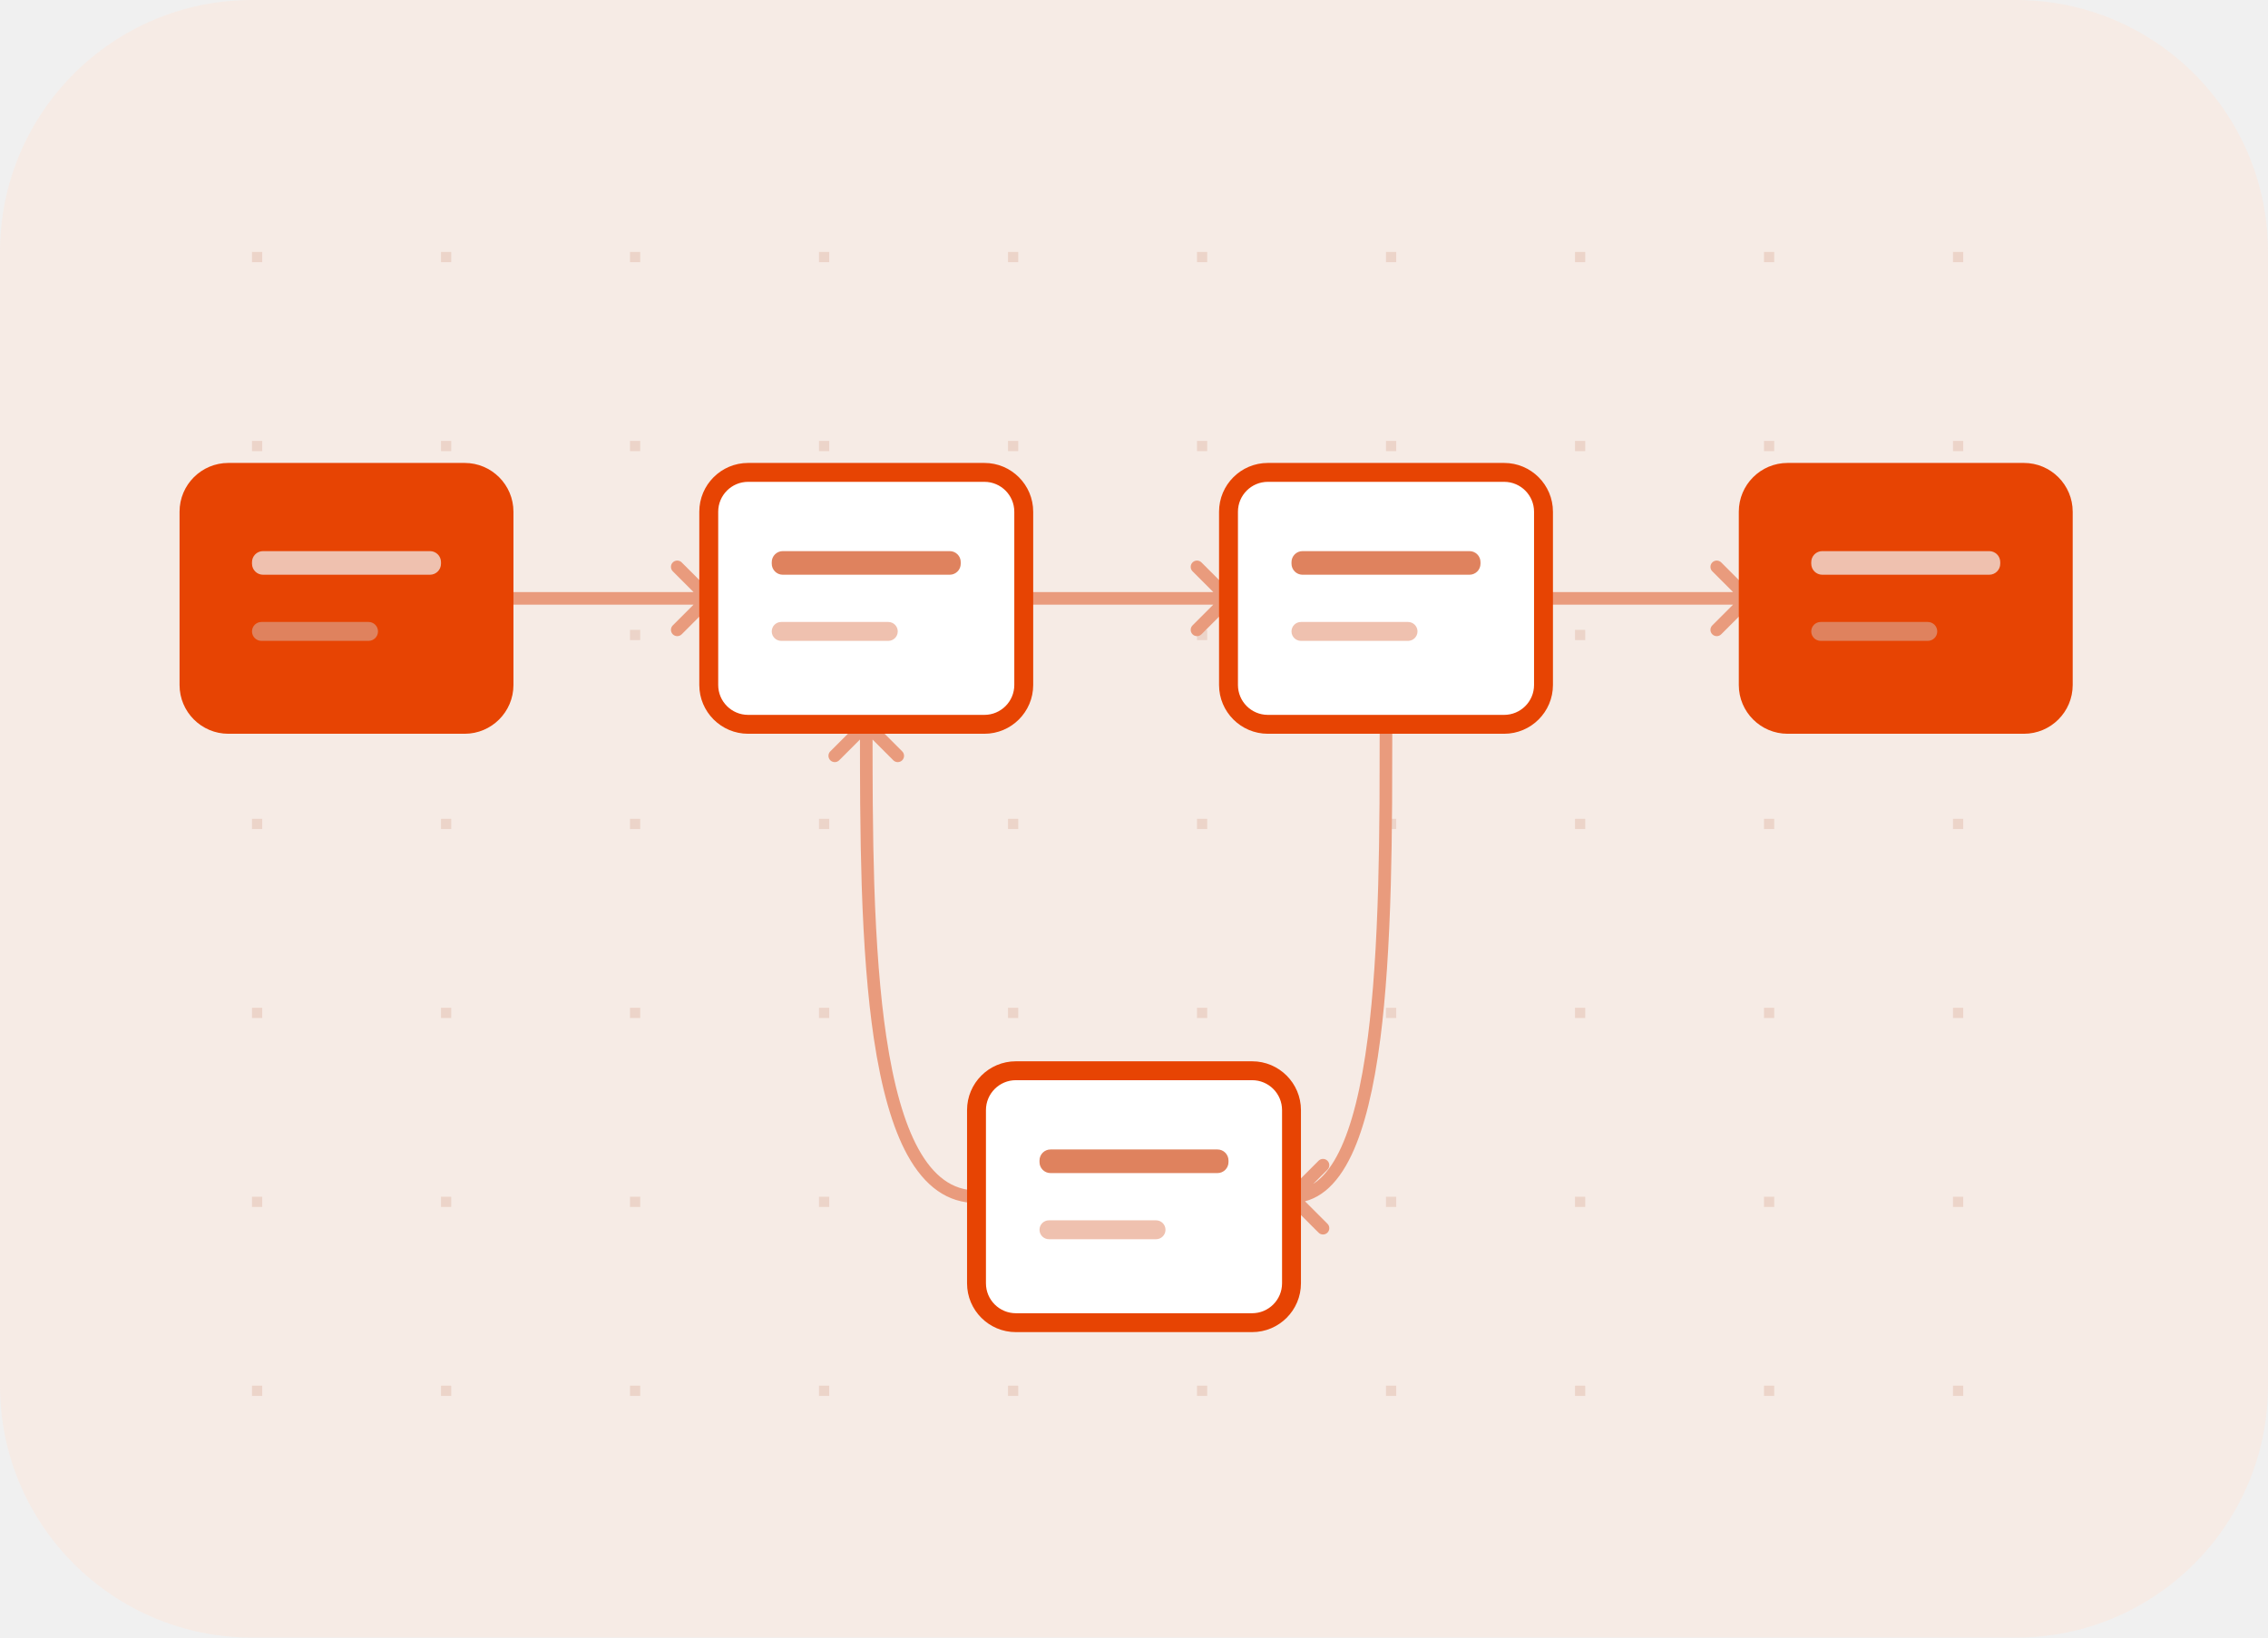
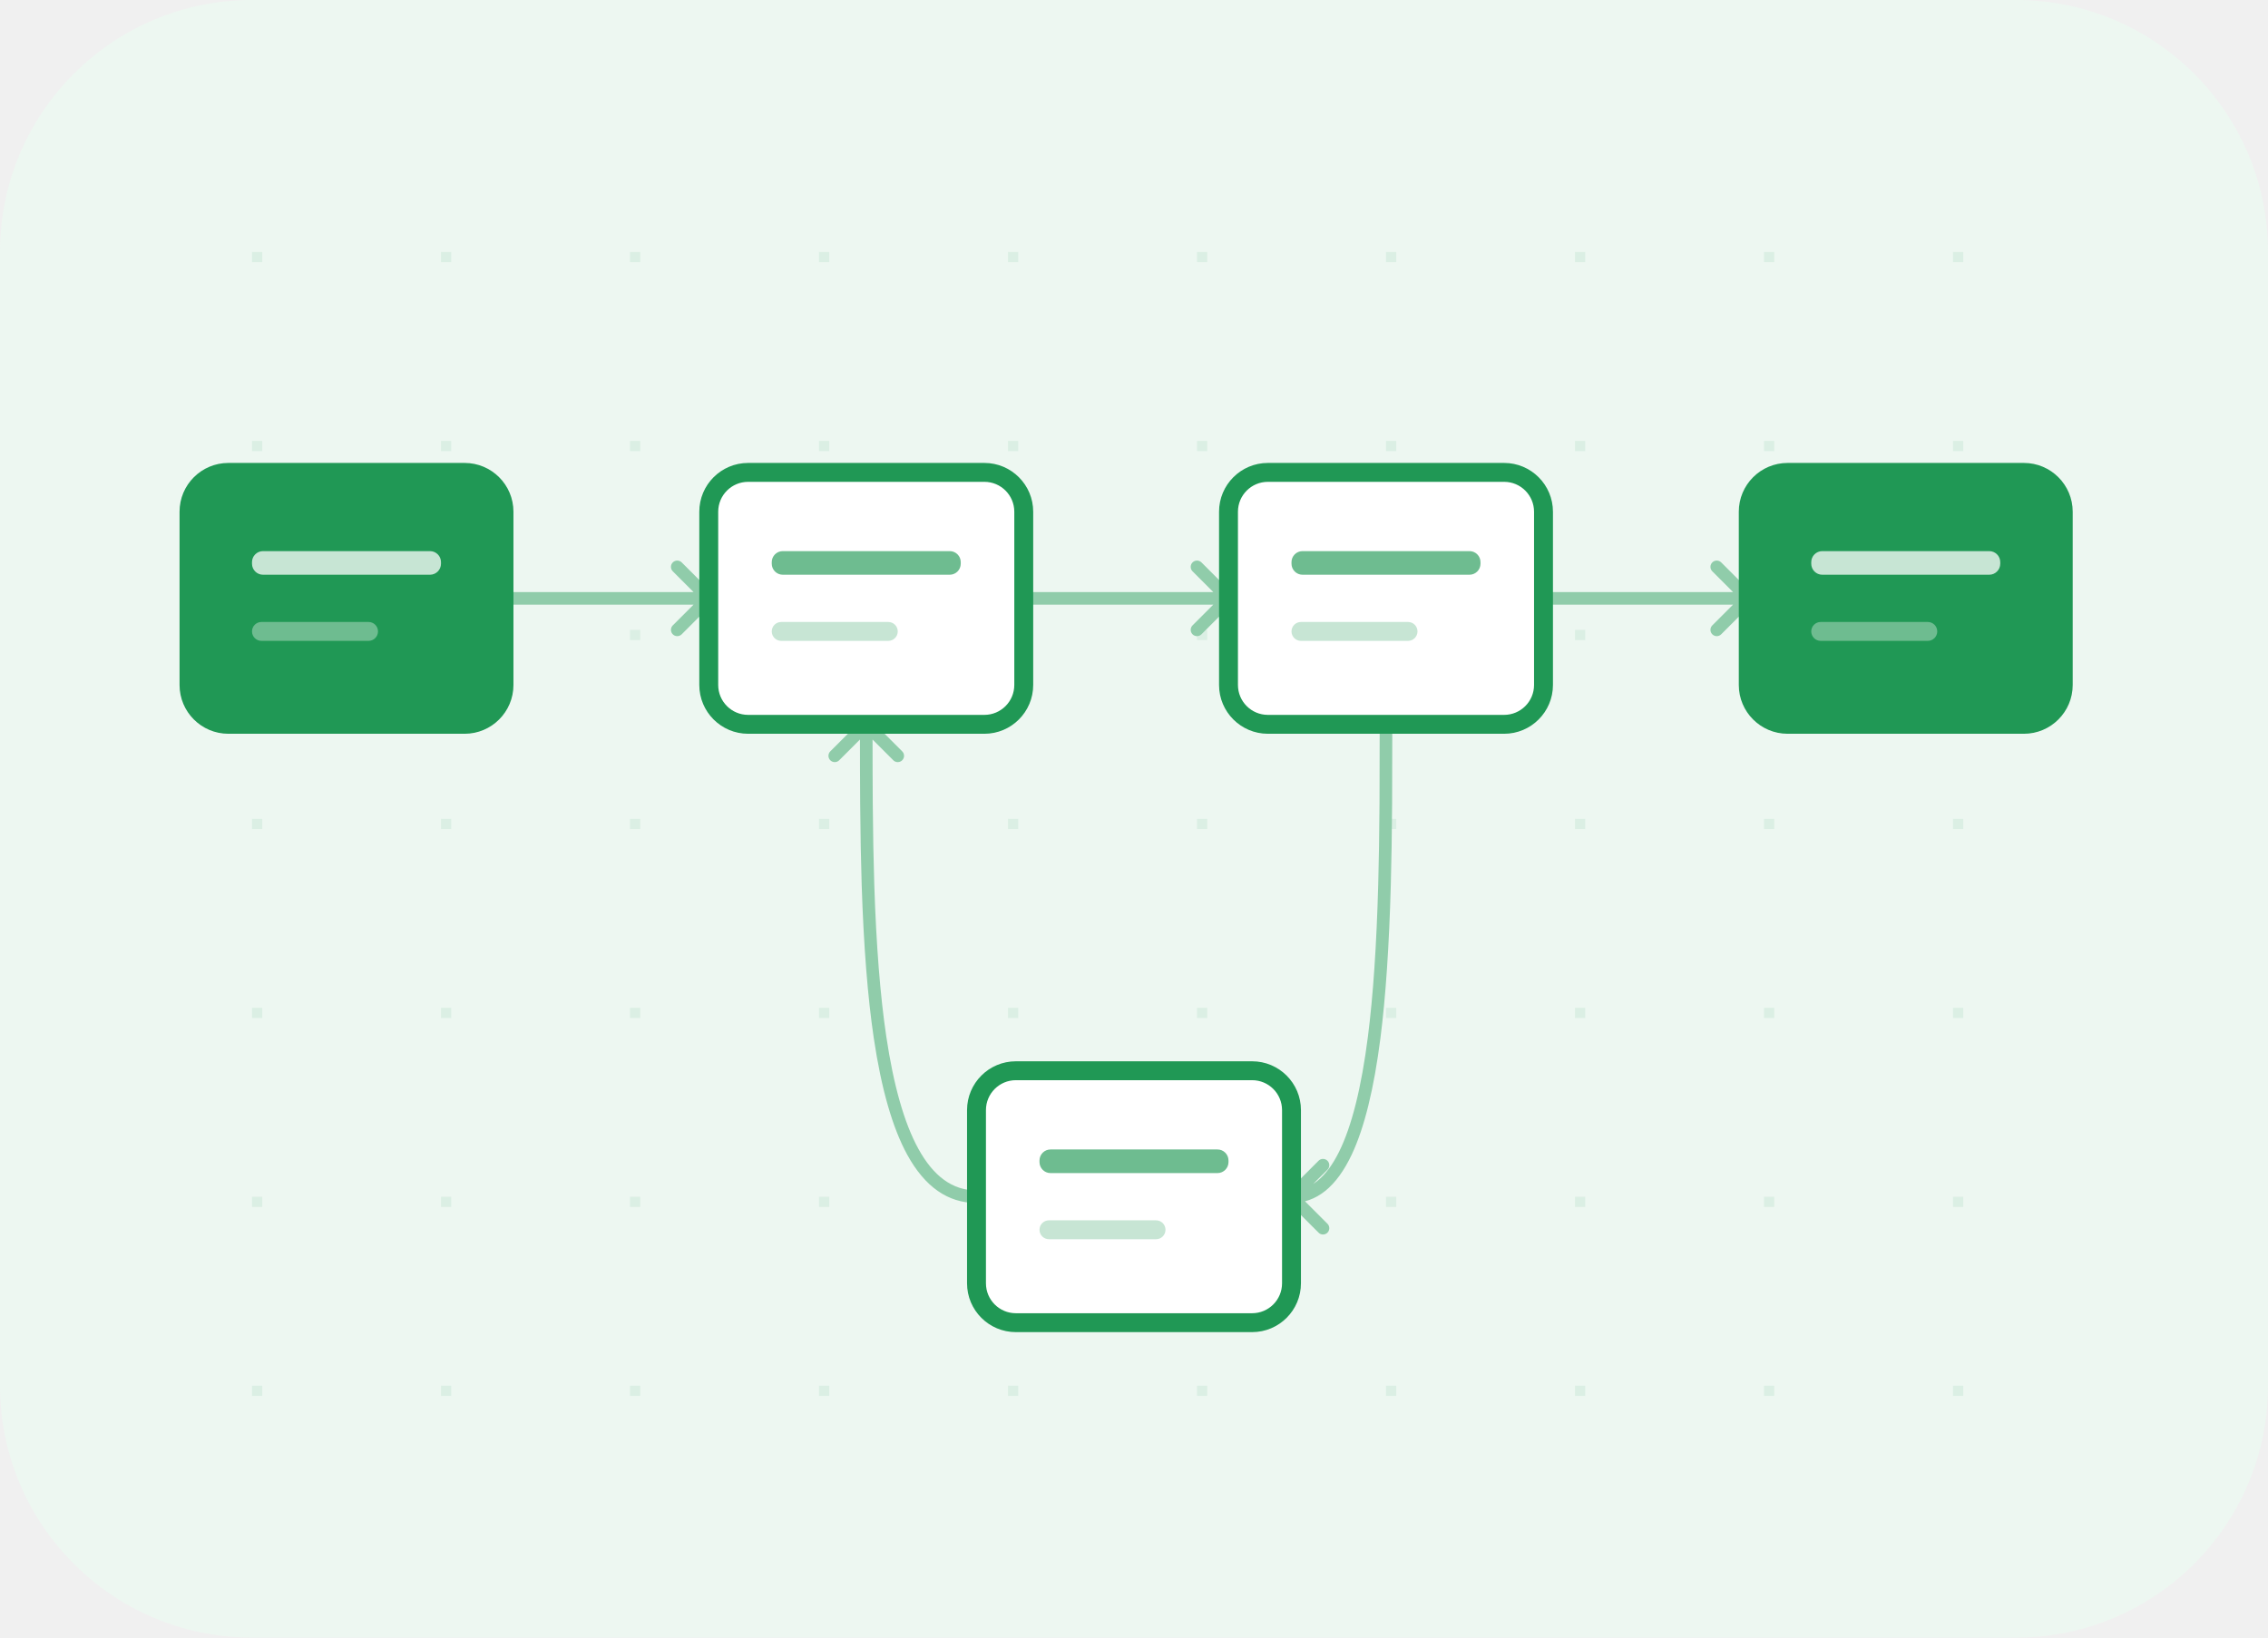
<svg xmlns="http://www.w3.org/2000/svg" width="144" height="104" viewBox="0 0 144 104">
  <defs>
    <clipPath id="c1">
      <rect width="128" height="88" rx="10" />
    </clipPath>
  </defs>
-   <rect width="144" height="104" rx="16" fill="#f6ebe5" />
+   <rect width="144" height="104" rx="16" fill="#edf7f1" />
  <g transform="translate(8 8)" clip-path="url(#c1)">
-     <path d="M8 8h.65v.65h-.65zM20 8h.65v.65h-.65zM32 8h.65v.65h-.65zM44 8h.65v.65h-.65zM56 8h.65v.65h-.65zM68 8h.65v.65h-.65zM80 8h.65v.65h-.65zM92 8h.65v.65h-.65zM104 8h.65v.65h-.65zM116 8h.65v.65h-.65zM8 20h.65v.65h-.65zM20 20h.65v.65h-.65zM32 20h.65v.65h-.65zM44 20h.65v.65h-.65zM56 20h.65v.65h-.65zM68 20h.65v.65h-.65zM80 20h.65v.65h-.65zM92 20h.65v.65h-.65zM104 20h.65v.65h-.65zM116 20h.65v.65h-.65zM8 32h.65v.65h-.65zM20 32h.65v.65h-.65zM32 32h.65v.65h-.65zM44 32h.65v.65h-.65zM56 32h.65v.65h-.65zM68 32h.65v.65h-.65zM80 32h.65v.65h-.65zM92 32h.65v.65h-.65zM104 32h.65v.65h-.65zM116 32h.65v.65h-.65zM8 44h.65v.65h-.65zM20 44h.65v.65h-.65zM32 44h.65v.65h-.65zM44 44h.65v.65h-.65zM56 44h.65v.65h-.65zM68 44h.65v.65h-.65zM80 44h.65v.65h-.65zM92 44h.65v.65h-.65zM104 44h.65v.65h-.65zM116 44h.65v.65h-.65zM8 56h.65v.65h-.65zM20 56h.65v.65h-.65zM32 56h.65v.65h-.65zM44 56h.65v.65h-.65zM56 56h.65v.65h-.65zM68 56h.65v.65h-.65zM80 56h.65v.65h-.65zM92 56h.65v.65h-.65zM104 56h.65v.65h-.65zM116 56h.65v.65h-.65zM8 68h.65v.65h-.65zM20 68h.65v.65h-.65zM32 68h.65v.65h-.65zM44 68h.65v.65h-.65zM56 68h.65v.65h-.65zM68 68h.65v.65h-.65zM80 68h.65v.65h-.65zM92 68h.65v.65h-.65zM104 68h.65v.65h-.65zM116 68h.65v.65h-.65zM8 80h.65v.65h-.65zM20 80h.65v.65h-.65zM32 80h.65v.65h-.65zM44 80h.65v.65h-.65zM56 80h.65v.65h-.65zM68 80h.65v.65h-.65zM80 80h.65v.65h-.65zM92 80h.65v.65h-.65zM104 80h.65v.65h-.65zM116 80h.65v.65h-.65z" fill="#ecd4c9" />
-     <path d="M24 29.6h6.5 6.5q.08 0 .153 .03 .074 .031 .13 .087 .056 .056 .087 .13 .03 .073 .03 .153 0 .08-.03 .153-.031 .074-.087 .13-.056 .056-.13 .087-.073 .03-.153 .03h-6.5-6.5q-.08 0-.153-.03-.074-.031-.13-.087-.056-.056-.087-.13-.03-.073-.03-.153 0-.08 .03-.153 .031-.074 .087-.13 .056-.056 .13-.087 .073-.03 .153-.03zM35.283 27.717l2 2q.056 .056 .087 .13 .03 .073 .03 .153 0 .08-.03 .153-.031 .074-.087 .13l-2 2q-.056 .056-.13 .087-.073 .03-.153 .03-.08 0-.153-.03-.074-.031-.13-.087-.056-.056-.087-.13-.03-.073-.03-.153 0-.08 .03-.153 .031-.074 .087-.13l2-2 .283 .283-.283 .283-2-2q-.056-.056-.087-.13-.03-.073-.03-.153 0-.08 .03-.153 .031-.074 .087-.13 .056-.056 .13-.087 .073-.03 .153-.03 .08 0 .153 .03 .074 .031 .13 .087z" fill="#e99b7d" />
-     <path d="M57 29.6h6.5 6.5q.08 0 .153 .03 .074 .031 .13 .087 .056 .056 .087 .13 .03 .073 .03 .153 0 .08-.03 .153-.031 .074-.087 .13-.056 .056-.13 .087-.073 .03-.153 .03h-6.5-6.5q-.08 0-.153-.03-.074-.031-.13-.087-.056-.056-.087-.13-.03-.073-.03-.153 0-.08 .03-.153 .031-.074 .087-.13 .056-.056 .13-.087 .073-.03 .153-.03zM68.283 27.717l2 2q.056 .056 .087 .13 .03 .073 .03 .153 0 .08-.03 .153-.031 .074-.087 .13l-2 2q-.056 .056-.13 .087-.073 .03-.153 .03-.08 0-.153-.03-.074-.031-.13-.087-.056-.056-.087-.13-.03-.073-.03-.153 0-.08 .03-.153 .031-.074 .087-.13l2-2 .283 .283-.283 .283-2-2q-.056-.056-.087-.13-.03-.073-.03-.153 0-.08 .03-.153 .031-.074 .087-.13 .056-.056 .13-.087 .073-.03 .153-.03 .08 0 .153 .03 .074 .031 .13 .087z" fill="#e99b7d" />
-     <path d="M90 29.6h6.5 6.5q.08 0 .153 .03 .074 .031 .13 .087 .056 .056 .087 .13 .03 .073 .03 .153 0 .08-.03 .153-.031 .074-.087 .13-.056 .056-.13 .087-.073 .03-.153 .03h-6.5-6.5q-.08 0-.153-.03-.074-.031-.13-.087-.056-.056-.087-.13-.03-.073-.03-.153 0-.08 .03-.153 .031-.074 .087-.13 .056-.056 .13-.087 .073-.03 .153-.03zM101.283 27.717l2 2q.056 .056 .087 .13 .03 .073 .03 .153 0 .08-.03 .153-.031 .074-.087 .13l-2 2q-.056 .056-.13 .087-.073 .03-.153 .03-.08 0-.153-.03-.074-.031-.13-.087-.056-.056-.087-.13-.03-.073-.03-.153 0-.08 .03-.153 .031-.074 .087-.13l2-2 .283 .283-.283 .283-2-2q-.056-.056-.087-.13-.03-.073-.03-.153 0-.08 .03-.153 .031-.074 .087-.13 .056-.056 .13-.087 .073-.03 .153-.03 .08 0 .153 .03 .074 .031 .13 .087z" fill="#e99b7d" />
-     <path d="M80.4 38q0 3.314-.012 5.024-.019 2.88-.082 5.159-.16 5.829-.659 9.743-.617 4.831-1.816 7.385-1.451 3.089-3.831 3.089-.08 0-.153-.03-.074-.031-.13-.087-.056-.056-.087-.13-.03-.073-.03-.153 0-.08 .03-.153 .031-.074 .087-.13 .056-.056 .13-.087 .073-.03 .153-.03 3.605 0 4.853-9.776 .495-3.874 .653-9.663 .063-2.27 .082-5.142 .012-1.708 .012-5.019 0-.08 .03-.153 .031-.074 .087-.13 .056-.056 .13-.087 .073-.03 .153-.03 .08 0 .153 .03 .074 .031 .13 .087 .056 .056 .087 .13 .03 .073 .03 .153zM76.283 66.283l-2 2-.283-.283 .283-.283 2 2q.056 .056 .087 .13 .03 .073 .03 .153 0 .08-.03 .153-.031 .074-.087 .13-.056 .056-.13 .087-.073 .03-.153 .03-.08 0-.153-.03-.074-.031-.13-.087l-2-2q-.056-.056-.087-.13-.03-.073-.03-.153 0-.08 .03-.153 .031-.074 .087-.13l2-2q.056-.056 .13-.087 .073-.03 .153-.03 .08 0 .153 .03 .074 .031 .13 .087 .056 .056 .087 .13 .03 .073 .03 .153 0 .08-.03 .153-.031 .074-.087 .13z" fill="#e99b7d" />
-     <path d="M54 68.4q-2.717 0-4.398-3.067-1.402-2.56-2.123-7.399-.583-3.917-.769-9.749-.073-2.279-.096-5.16-.014-1.711-.014-5.025 0-.08 .03-.153 .031-.074 .087-.13 .056-.056 .13-.087 .073-.03 .153-.03 .08 0 .153 .03 .074 .031 .13 .087 .056 .056 .087 .13 .03 .073 .03 .153 0 3.311 .014 5.018 .023 2.872 .095 5.141 .185 5.786 .762 9.657 .699 4.698 2.033 7.132 .719 1.313 1.622 1.973 .927 .679 2.074 .679 .08 0 .153 .03 .074 .031 .13 .087 .056 .056 .087 .13 .03 .073 .03 .153 0 .08-.03 .153-.031 .074-.087 .13-.056 .056-.13 .087-.073 .03-.153 .03zM44.717 39.717l2-2q.056-.056 .13-.087 .073-.03 .153-.03 .08 0 .153 .03 .074 .031 .13 .087l2 2q.056 .056 .087 .13 .03 .073 .03 .153 0 .08-.03 .153-.031 .074-.087 .13-.056 .056-.13 .087-.073 .03-.153 .03-.08 0-.153-.03-.074-.031-.13-.087l-2-2 .283-.283 .283 .283-2 2q-.056 .056-.13 .087-.073 .03-.153 .03-.08 0-.153-.03-.074-.031-.13-.087-.056-.056-.087-.13-.03-.073-.03-.153 0-.08 .03-.153 .031-.074 .087-.13z" fill="#e99b7d" />
-     <rect transform="translate(4 22)" width="20" height="16" rx="2.5" fill="#e74403" />
-     <path transform="translate(4 22)" d="M2.5 16.6c-1.712 0-3.1-1.388-3.1-3.1v-11c0-1.712 1.388-3.1 3.1-3.1v1.2c-1.049 0-1.9 .851-1.9 1.9v11c0 1.049 .851 1.9 1.9 1.9M20.6 13.5c0 1.712-1.388 3.1-3.1 3.1h-15c-1.712 0-3.1-1.388-3.1-3.1h1.2c0 1.049 .851 1.9 1.9 1.9h15c1.049 0 1.9-.851 1.9-1.9M17.5-.6c1.712 0 3.1 1.388 3.1 3.1v11c0 1.712-1.388 3.1-3.1 3.1v-1.2c1.049 0 1.9-.851 1.9-1.9v-11c0-1.049-.851-1.9-1.9-1.9M-.6 2.5c0-1.712 1.388-3.1 3.1-3.1h15c1.712 0 3.1 1.388 3.1 3.1h-1.2c0-1.049-.851-1.9-1.9-1.9h-15c-1.049 0-1.9 .851-1.9 1.9z" fill="#e74403" />
-     <rect transform="translate(8 27)" width="12" height="1.5" rx="0.7" fill="#efc1af" />
-     <rect transform="translate(8 31.5)" width="8" height="1.2" rx="0.6" fill="#df825e" />
+     <path d="M8 8h.65v.65h-.65zM20 8h.65v.65h-.65zM32 8h.65v.65h-.65zM44 8h.65v.65h-.65zM56 8h.65v.65h-.65zM68 8h.65v.65h-.65zM80 8h.65v.65h-.65zM92 8h.65v.65h-.65zM104 8h.65v.65h-.65zM116 8h.65v.65h-.65zM8 20h.65v.65h-.65zM20 20h.65v.65h-.65zM32 20h.65v.65h-.65zM44 20h.65v.65h-.65zM56 20h.65v.65h-.65zM68 20h.65v.65h-.65zM80 20h.65v.65h-.65zM92 20h.65v.65h-.65zM104 20h.65v.65h-.65zM116 20h.65v.65h-.65zM8 32h.65v.65h-.65zM20 32h.65v.65h-.65zM32 32h.65v.65h-.65zM44 32h.65v.65h-.65zM56 32h.65v.65h-.65zM68 32h.65v.65h-.65zM80 32h.65v.65h-.65zM92 32h.65v.65h-.65zM104 32h.65v.65h-.65zM116 32h.65v.65h-.65zM8 44h.65v.65h-.65zM20 44h.65v.65h-.65zM32 44h.65v.65h-.65zM44 44h.65v.65h-.65zM56 44h.65v.65h-.65zM68 44h.65v.65h-.65zM80 44h.65v.65h-.65zM92 44h.65v.65h-.65zM104 44h.65v.65h-.65zM116 44h.65v.65h-.65zM8 56h.65v.65h-.65zM20 56h.65v.65h-.65zM32 56h.65v.65h-.65zM44 56h.65v.65h-.65zM56 56h.65v.65h-.65zM68 56h.65v.65h-.65zM80 56h.65v.65h-.65zM92 56h.65v.65h-.65zM104 56h.65v.65h-.65zM116 56h.65v.65h-.65zM8 68h.65v.65h-.65zM20 68h.65v.65h-.65zM32 68h.65v.65h-.65zM44 68h.65v.65h-.65zM56 68h.65v.65h-.65zM68 68h.65v.65h-.65zM80 68h.65v.65h-.65zM92 68h.65v.65h-.65zM104 68h.65v.65h-.65zM116 68h.65v.65h-.65zM8 80h.65v.65h-.65zM20 80h.65v.65h-.65zM32 80h.65v.65h-.65zM44 80h.65v.65h-.65zM56 80h.65v.65h-.65zM68 80h.65v.65h-.65zM80 80h.65v.65h-.65zM92 80h.65v.65h-.65zM104 80h.65v.65h-.65zM116 80h.65v.65h-.65z" fill="#dbefe4" />
+     <path d="M24 29.6h6.5 6.5q.08 0 .153 .03 .074 .031 .13 .087 .056 .056 .087 .13 .03 .073 .03 .153 0 .08-.03 .153-.031 .074-.087 .13-.056 .056-.13 .087-.073 .03-.153 .03h-6.5-6.5q-.08 0-.153-.03-.074-.031-.13-.087-.056-.056-.087-.13-.03-.073-.03-.153 0-.08 .03-.153 .031-.074 .087-.13 .056-.056 .13-.087 .073-.03 .153-.03zM35.283 27.717l2 2q.056 .056 .087 .13 .03 .073 .03 .153 0 .08-.03 .153-.031 .074-.087 .13l-2 2q-.056 .056-.13 .087-.073 .03-.153 .03-.08 0-.153-.03-.074-.031-.13-.087-.056-.056-.087-.13-.03-.073-.03-.153 0-.08 .03-.153 .031-.074 .087-.13l2-2 .283 .283-.283 .283-2-2q-.056-.056-.087-.13-.03-.073-.03-.153 0-.08 .03-.153 .031-.074 .087-.13 .056-.056 .13-.087 .073-.03 .153-.03 .08 0 .153 .03 .074 .031 .13 .087z" fill="#90ccaa" />
+     <path d="M57 29.6h6.5 6.5q.08 0 .153 .03 .074 .031 .13 .087 .056 .056 .087 .13 .03 .073 .03 .153 0 .08-.03 .153-.031 .074-.087 .13-.056 .056-.13 .087-.073 .03-.153 .03h-6.5-6.5q-.08 0-.153-.03-.074-.031-.13-.087-.056-.056-.087-.13-.03-.073-.03-.153 0-.08 .03-.153 .031-.074 .087-.13 .056-.056 .13-.087 .073-.03 .153-.03zM68.283 27.717l2 2q.056 .056 .087 .13 .03 .073 .03 .153 0 .08-.03 .153-.031 .074-.087 .13l-2 2q-.056 .056-.13 .087-.073 .03-.153 .03-.08 0-.153-.03-.074-.031-.13-.087-.056-.056-.087-.13-.03-.073-.03-.153 0-.08 .03-.153 .031-.074 .087-.13l2-2 .283 .283-.283 .283-2-2q-.056-.056-.087-.13-.03-.073-.03-.153 0-.08 .03-.153 .031-.074 .087-.13 .056-.056 .13-.087 .073-.03 .153-.03 .08 0 .153 .03 .074 .031 .13 .087z" fill="#90ccaa" />
+     <path d="M90 29.6h6.5 6.5q.08 0 .153 .03 .074 .031 .13 .087 .056 .056 .087 .13 .03 .073 .03 .153 0 .08-.03 .153-.031 .074-.087 .13-.056 .056-.13 .087-.073 .03-.153 .03h-6.5-6.5q-.08 0-.153-.03-.074-.031-.13-.087-.056-.056-.087-.13-.03-.073-.03-.153 0-.08 .03-.153 .031-.074 .087-.13 .056-.056 .13-.087 .073-.03 .153-.03zM101.283 27.717l2 2q.056 .056 .087 .13 .03 .073 .03 .153 0 .08-.03 .153-.031 .074-.087 .13l-2 2q-.056 .056-.13 .087-.073 .03-.153 .03-.08 0-.153-.03-.074-.031-.13-.087-.056-.056-.087-.13-.03-.073-.03-.153 0-.08 .03-.153 .031-.074 .087-.13l2-2 .283 .283-.283 .283-2-2q-.056-.056-.087-.13-.03-.073-.03-.153 0-.08 .03-.153 .031-.074 .087-.13 .056-.056 .13-.087 .073-.03 .153-.03 .08 0 .153 .03 .074 .031 .13 .087z" fill="#90ccaa" />
+     <path d="M80.4 38q0 3.314-.012 5.024-.019 2.88-.082 5.159-.16 5.829-.659 9.743-.617 4.831-1.816 7.385-1.451 3.089-3.831 3.089-.08 0-.153-.03-.074-.031-.13-.087-.056-.056-.087-.13-.03-.073-.03-.153 0-.08 .03-.153 .031-.074 .087-.13 .056-.056 .13-.087 .073-.03 .153-.03 3.605 0 4.853-9.776 .495-3.874 .653-9.663 .063-2.27 .082-5.142 .012-1.708 .012-5.019 0-.08 .03-.153 .031-.074 .087-.13 .056-.056 .13-.087 .073-.03 .153-.03 .08 0 .153 .03 .074 .031 .13 .087 .056 .056 .087 .13 .03 .073 .03 .153zM76.283 66.283l-2 2-.283-.283 .283-.283 2 2q.056 .056 .087 .13 .03 .073 .03 .153 0 .08-.03 .153-.031 .074-.087 .13-.056 .056-.13 .087-.073 .03-.153 .03-.08 0-.153-.03-.074-.031-.13-.087l-2-2q-.056-.056-.087-.13-.03-.073-.03-.153 0-.08 .03-.153 .031-.074 .087-.13l2-2q.056-.056 .13-.087 .073-.03 .153-.03 .08 0 .153 .03 .074 .031 .13 .087 .056 .056 .087 .13 .03 .073 .03 .153 0 .08-.03 .153-.031 .074-.087 .13z" fill="#90ccaa" />
+     <path d="M54 68.4q-2.717 0-4.398-3.067-1.402-2.56-2.123-7.399-.583-3.917-.769-9.749-.073-2.279-.096-5.16-.014-1.711-.014-5.025 0-.08 .03-.153 .031-.074 .087-.13 .056-.056 .13-.087 .073-.03 .153-.03 .08 0 .153 .03 .074 .031 .13 .087 .056 .056 .087 .13 .03 .073 .03 .153 0 3.311 .014 5.018 .023 2.872 .095 5.141 .185 5.786 .762 9.657 .699 4.698 2.033 7.132 .719 1.313 1.622 1.973 .927 .679 2.074 .679 .08 0 .153 .03 .074 .031 .13 .087 .056 .056 .087 .13 .03 .073 .03 .153 0 .08-.03 .153-.031 .074-.087 .13-.056 .056-.13 .087-.073 .03-.153 .03zM44.717 39.717l2-2q.056-.056 .13-.087 .073-.03 .153-.03 .08 0 .153 .03 .074 .031 .13 .087l2 2q.056 .056 .087 .13 .03 .073 .03 .153 0 .08-.03 .153-.031 .074-.087 .13-.056 .056-.13 .087-.073 .03-.153 .03-.08 0-.153-.03-.074-.031-.13-.087l-2-2 .283-.283 .283 .283-2 2q-.056 .056-.13 .087-.073 .03-.153 .03-.08 0-.153-.03-.074-.031-.13-.087-.056-.056-.087-.13-.03-.073-.03-.153 0-.08 .03-.153 .031-.074 .087-.13z" fill="#90ccaa" />
+     <rect transform="translate(4 22)" width="20" height="16" rx="2.5" fill="#209855" />
+     <path transform="translate(4 22)" d="M2.5 16.6c-1.712 0-3.1-1.388-3.1-3.1v-11c0-1.712 1.388-3.1 3.1-3.1v1.2c-1.049 0-1.9 .851-1.9 1.9v11c0 1.049 .851 1.9 1.9 1.9M20.6 13.5c0 1.712-1.388 3.1-3.1 3.1h-15c-1.712 0-3.1-1.388-3.1-3.1h1.2c0 1.049 .851 1.9 1.9 1.9h15c1.049 0 1.9-.851 1.9-1.9M17.5-.6c1.712 0 3.1 1.388 3.1 3.1v11c0 1.712-1.388 3.1-3.1 3.1v-1.2c1.049 0 1.9-.851 1.9-1.9v-11c0-1.049-.851-1.9-1.9-1.9M-.6 2.5c0-1.712 1.388-3.1 3.1-3.1h15c1.712 0 3.1 1.388 3.1 3.1h-1.2c0-1.049-.851-1.9-1.9-1.9h-15c-1.049 0-1.9 .851-1.9 1.9z" fill="#209855" />
+     <rect transform="translate(8 27)" width="12" height="1.5" rx="0.7" fill="#c7e5d4" />
+     <rect transform="translate(8 31.5)" width="8" height="1.2" rx="0.6" fill="#6ebc90" />
    <rect transform="translate(37 22)" width="20" height="16" rx="2.5" fill="#ffffff" />
-     <path transform="translate(37 22)" d="M2.5 16.6c-1.712 0-3.1-1.388-3.1-3.1v-11c0-1.712 1.388-3.1 3.1-3.1v1.2c-1.049 0-1.9 .851-1.9 1.9v11c0 1.049 .851 1.9 1.9 1.9M20.6 13.5c0 1.712-1.388 3.1-3.1 3.1h-15c-1.712 0-3.1-1.388-3.1-3.1h1.2c0 1.049 .851 1.9 1.9 1.9h15c1.049 0 1.9-.851 1.9-1.9M17.5-.6c1.712 0 3.1 1.388 3.1 3.1v11c0 1.712-1.388 3.1-3.1 3.1v-1.2c1.049 0 1.9-.851 1.9-1.9v-11c0-1.049-.851-1.9-1.9-1.9M-.6 2.5c0-1.712 1.388-3.1 3.1-3.1h15c1.712 0 3.1 1.388 3.1 3.1h-1.2c0-1.049-.851-1.9-1.9-1.9h-15c-1.049 0-1.9 .851-1.9 1.9z" fill="#e74403" />
-     <rect transform="translate(41 27)" width="12" height="1.5" rx="0.7" fill="#df825e" />
-     <rect transform="translate(41 31.5)" width="8" height="1.2" rx="0.6" fill="#efc1af" />
+     <path transform="translate(37 22)" d="M2.5 16.6c-1.712 0-3.1-1.388-3.1-3.1v-11c0-1.712 1.388-3.1 3.1-3.1v1.2c-1.049 0-1.9 .851-1.9 1.9v11c0 1.049 .851 1.9 1.9 1.9M20.6 13.5c0 1.712-1.388 3.1-3.1 3.1h-15c-1.712 0-3.1-1.388-3.1-3.1h1.2c0 1.049 .851 1.9 1.9 1.9h15c1.049 0 1.9-.851 1.9-1.9M17.5-.6c1.712 0 3.1 1.388 3.1 3.1v11c0 1.712-1.388 3.1-3.1 3.1v-1.2c1.049 0 1.9-.851 1.9-1.9v-11c0-1.049-.851-1.9-1.9-1.9M-.6 2.5c0-1.712 1.388-3.1 3.1-3.1h15c1.712 0 3.1 1.388 3.1 3.1h-1.2c0-1.049-.851-1.9-1.9-1.9h-15c-1.049 0-1.9 .851-1.9 1.9z" fill="#209855" />
+     <rect transform="translate(41 27)" width="12" height="1.5" rx="0.7" fill="#6ebc90" />
+     <rect transform="translate(41 31.5)" width="8" height="1.2" rx="0.6" fill="#c7e5d4" />
    <rect transform="translate(70 22)" width="20" height="16" rx="2.5" fill="#ffffff" />
-     <path transform="translate(70 22)" d="M2.5 16.6c-1.712 0-3.1-1.388-3.1-3.1v-11c0-1.712 1.388-3.1 3.1-3.1v1.2c-1.049 0-1.9 .851-1.9 1.9v11c0 1.049 .851 1.9 1.9 1.9M20.6 13.5c0 1.712-1.388 3.1-3.1 3.1h-15c-1.712 0-3.1-1.388-3.1-3.1h1.2c0 1.049 .851 1.9 1.9 1.9h15c1.049 0 1.9-.851 1.9-1.9M17.5-.6c1.712 0 3.1 1.388 3.1 3.1v11c0 1.712-1.388 3.1-3.1 3.1v-1.2c1.049 0 1.9-.851 1.9-1.9v-11c0-1.049-.851-1.9-1.9-1.9M-.6 2.5c0-1.712 1.388-3.1 3.1-3.1h15c1.712 0 3.1 1.388 3.1 3.1h-1.2c0-1.049-.851-1.9-1.9-1.9h-15c-1.049 0-1.9 .851-1.9 1.9z" fill="#e74403" />
-     <rect transform="translate(74 27)" width="12" height="1.5" rx="0.7" fill="#df825e" />
-     <rect transform="translate(74 31.5)" width="8" height="1.2" rx="0.6" fill="#efc1af" />
-     <rect transform="translate(103 22)" width="20" height="16" rx="2.5" fill="#e74403" />
-     <path transform="translate(103 22)" d="M2.5 16.6c-1.712 0-3.1-1.388-3.1-3.1v-11c0-1.712 1.388-3.1 3.1-3.1v1.2c-1.049 0-1.9 .851-1.9 1.9v11c0 1.049 .851 1.9 1.9 1.9M20.6 13.5c0 1.712-1.388 3.1-3.1 3.1h-15c-1.712 0-3.1-1.388-3.1-3.1h1.2c0 1.049 .851 1.9 1.9 1.9h15c1.049 0 1.9-.851 1.9-1.9M17.5-.6c1.712 0 3.1 1.388 3.1 3.1v11c0 1.712-1.388 3.1-3.1 3.1v-1.2c1.049 0 1.9-.851 1.9-1.9v-11c0-1.049-.851-1.9-1.9-1.9M-.6 2.5c0-1.712 1.388-3.1 3.1-3.1h15c1.712 0 3.1 1.388 3.1 3.1h-1.2c0-1.049-.851-1.9-1.9-1.9h-15c-1.049 0-1.9 .851-1.9 1.9z" fill="#e74403" />
-     <rect transform="translate(107 27)" width="12" height="1.5" rx="0.7" fill="#efc1af" />
-     <rect transform="translate(107 31.5)" width="8" height="1.2" rx="0.6" fill="#df825e" />
+     <path transform="translate(70 22)" d="M2.5 16.6c-1.712 0-3.1-1.388-3.1-3.1v-11c0-1.712 1.388-3.1 3.1-3.1v1.2c-1.049 0-1.9 .851-1.9 1.9v11c0 1.049 .851 1.9 1.9 1.9M20.6 13.5c0 1.712-1.388 3.1-3.1 3.1h-15c-1.712 0-3.1-1.388-3.1-3.1h1.2c0 1.049 .851 1.9 1.9 1.9h15c1.049 0 1.9-.851 1.9-1.9M17.5-.6c1.712 0 3.1 1.388 3.1 3.1v11c0 1.712-1.388 3.1-3.1 3.1v-1.2c1.049 0 1.9-.851 1.9-1.9v-11c0-1.049-.851-1.9-1.9-1.9M-.6 2.5c0-1.712 1.388-3.1 3.1-3.1h15c1.712 0 3.1 1.388 3.1 3.1h-1.2c0-1.049-.851-1.9-1.9-1.9h-15c-1.049 0-1.9 .851-1.9 1.9z" fill="#209855" />
+     <rect transform="translate(74 27)" width="12" height="1.5" rx="0.7" fill="#6ebc90" />
+     <rect transform="translate(74 31.5)" width="8" height="1.2" rx="0.6" fill="#c7e5d4" />
+     <rect transform="translate(103 22)" width="20" height="16" rx="2.5" fill="#209855" />
+     <path transform="translate(103 22)" d="M2.5 16.6c-1.712 0-3.1-1.388-3.1-3.1v-11c0-1.712 1.388-3.1 3.1-3.1v1.2c-1.049 0-1.9 .851-1.9 1.9v11c0 1.049 .851 1.9 1.9 1.9M20.6 13.5c0 1.712-1.388 3.1-3.1 3.1h-15c-1.712 0-3.1-1.388-3.1-3.1h1.2c0 1.049 .851 1.9 1.9 1.9h15c1.049 0 1.9-.851 1.9-1.9M17.5-.6c1.712 0 3.1 1.388 3.1 3.1v11c0 1.712-1.388 3.1-3.1 3.1v-1.2c1.049 0 1.9-.851 1.9-1.9v-11c0-1.049-.851-1.9-1.9-1.9M-.6 2.5c0-1.712 1.388-3.1 3.1-3.1h15c1.712 0 3.1 1.388 3.1 3.1h-1.2c0-1.049-.851-1.9-1.9-1.9h-15c-1.049 0-1.9 .851-1.9 1.9z" fill="#209855" />
+     <rect transform="translate(107 27)" width="12" height="1.5" rx="0.7" fill="#c7e5d4" />
+     <rect transform="translate(107 31.5)" width="8" height="1.2" rx="0.6" fill="#6ebc90" />
    <rect transform="translate(54 60)" width="20" height="16" rx="2.5" fill="#ffffff" />
-     <path transform="translate(54 60)" d="M2.5 16.6c-1.712 0-3.1-1.388-3.1-3.1v-11c0-1.712 1.388-3.1 3.1-3.1v1.2c-1.049 0-1.9 .851-1.9 1.9v11c0 1.049 .851 1.9 1.9 1.9M20.6 13.5c0 1.712-1.388 3.1-3.1 3.1h-15c-1.712 0-3.1-1.388-3.1-3.1h1.2c0 1.049 .851 1.9 1.9 1.9h15c1.049 0 1.9-.851 1.9-1.9M17.5-.6c1.712 0 3.1 1.388 3.1 3.1v11c0 1.712-1.388 3.1-3.1 3.1v-1.2c1.049 0 1.9-.851 1.9-1.9v-11c0-1.049-.851-1.9-1.9-1.9M-.6 2.5c0-1.712 1.388-3.1 3.1-3.1h15c1.712 0 3.1 1.388 3.1 3.1h-1.2c0-1.049-.851-1.9-1.9-1.9h-15c-1.049 0-1.9 .851-1.9 1.9z" fill="#e74403" />
-     <rect transform="translate(58 65)" width="12" height="1.5" rx="0.7" fill="#df825e" />
-     <rect transform="translate(58 69.5)" width="8" height="1.2" rx="0.6" fill="#efc1af" />
+     <path transform="translate(54 60)" d="M2.5 16.6c-1.712 0-3.1-1.388-3.1-3.1v-11c0-1.712 1.388-3.1 3.1-3.1v1.2c-1.049 0-1.9 .851-1.9 1.9v11c0 1.049 .851 1.9 1.9 1.9M20.6 13.5c0 1.712-1.388 3.1-3.1 3.1h-15c-1.712 0-3.1-1.388-3.1-3.1h1.2c0 1.049 .851 1.9 1.9 1.9h15c1.049 0 1.9-.851 1.9-1.9M17.5-.6c1.712 0 3.1 1.388 3.1 3.1v11c0 1.712-1.388 3.1-3.1 3.1v-1.2c1.049 0 1.9-.851 1.9-1.9v-11c0-1.049-.851-1.9-1.9-1.9M-.6 2.5c0-1.712 1.388-3.1 3.1-3.1h15c1.712 0 3.1 1.388 3.1 3.1h-1.2c0-1.049-.851-1.9-1.9-1.9h-15c-1.049 0-1.9 .851-1.9 1.9z" fill="#209855" />
+     <rect transform="translate(58 65)" width="12" height="1.5" rx="0.7" fill="#6ebc90" />
+     <rect transform="translate(58 69.5)" width="8" height="1.2" rx="0.6" fill="#c7e5d4" />
  </g>
</svg>
